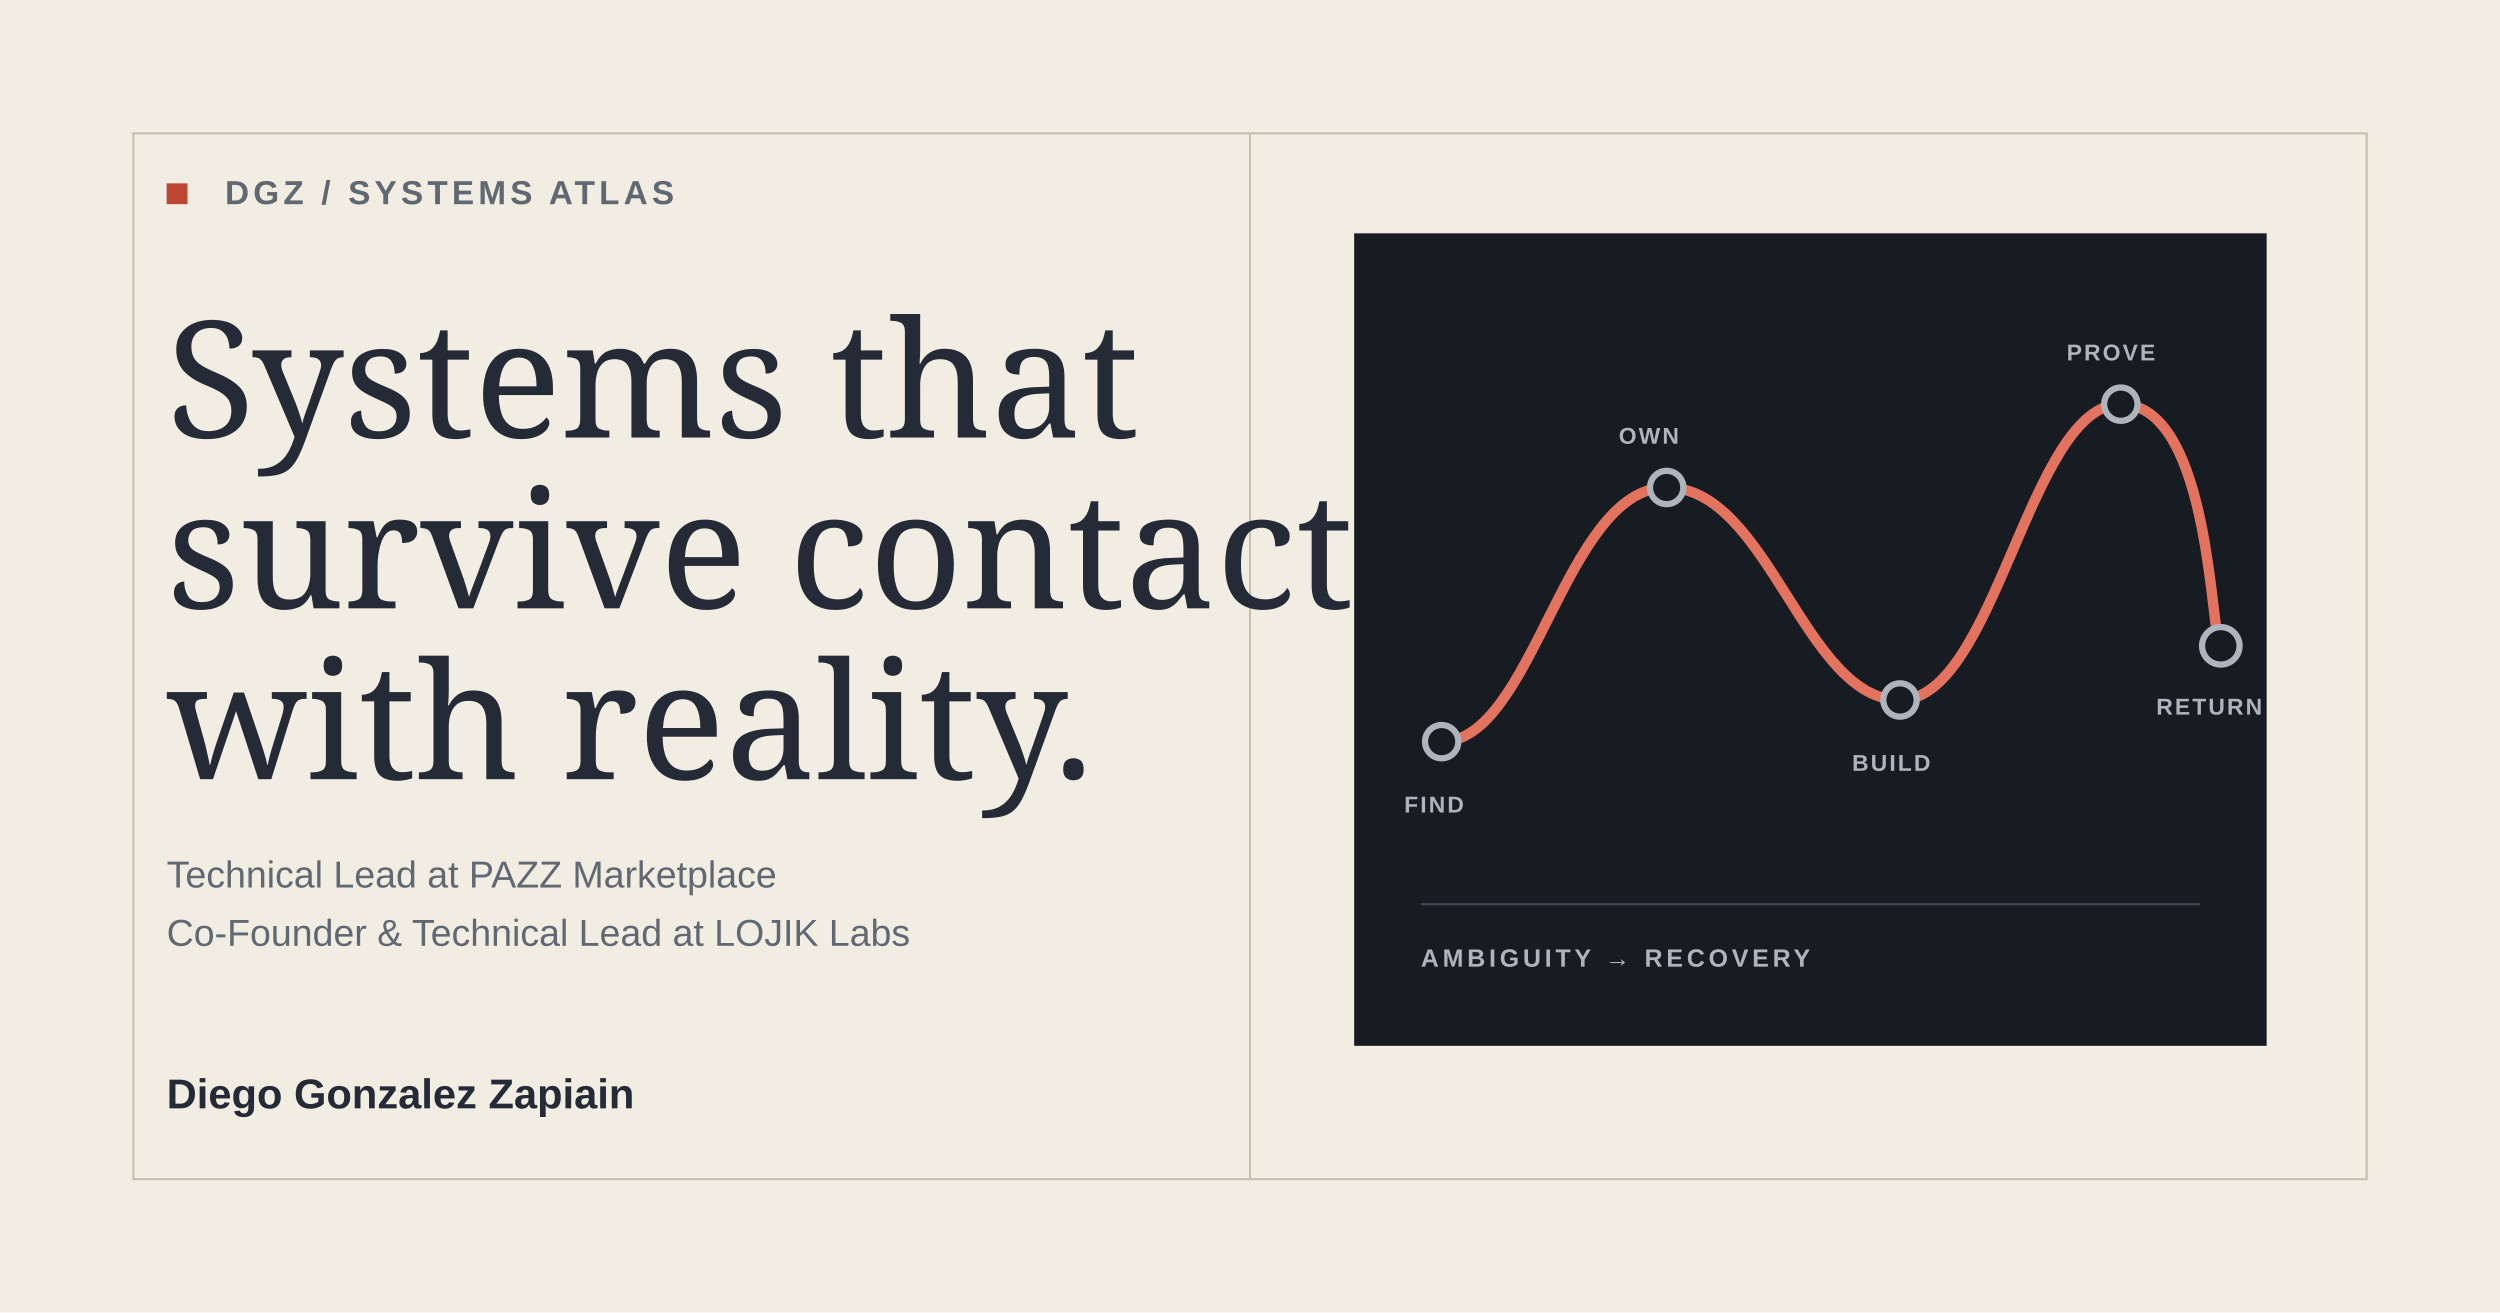
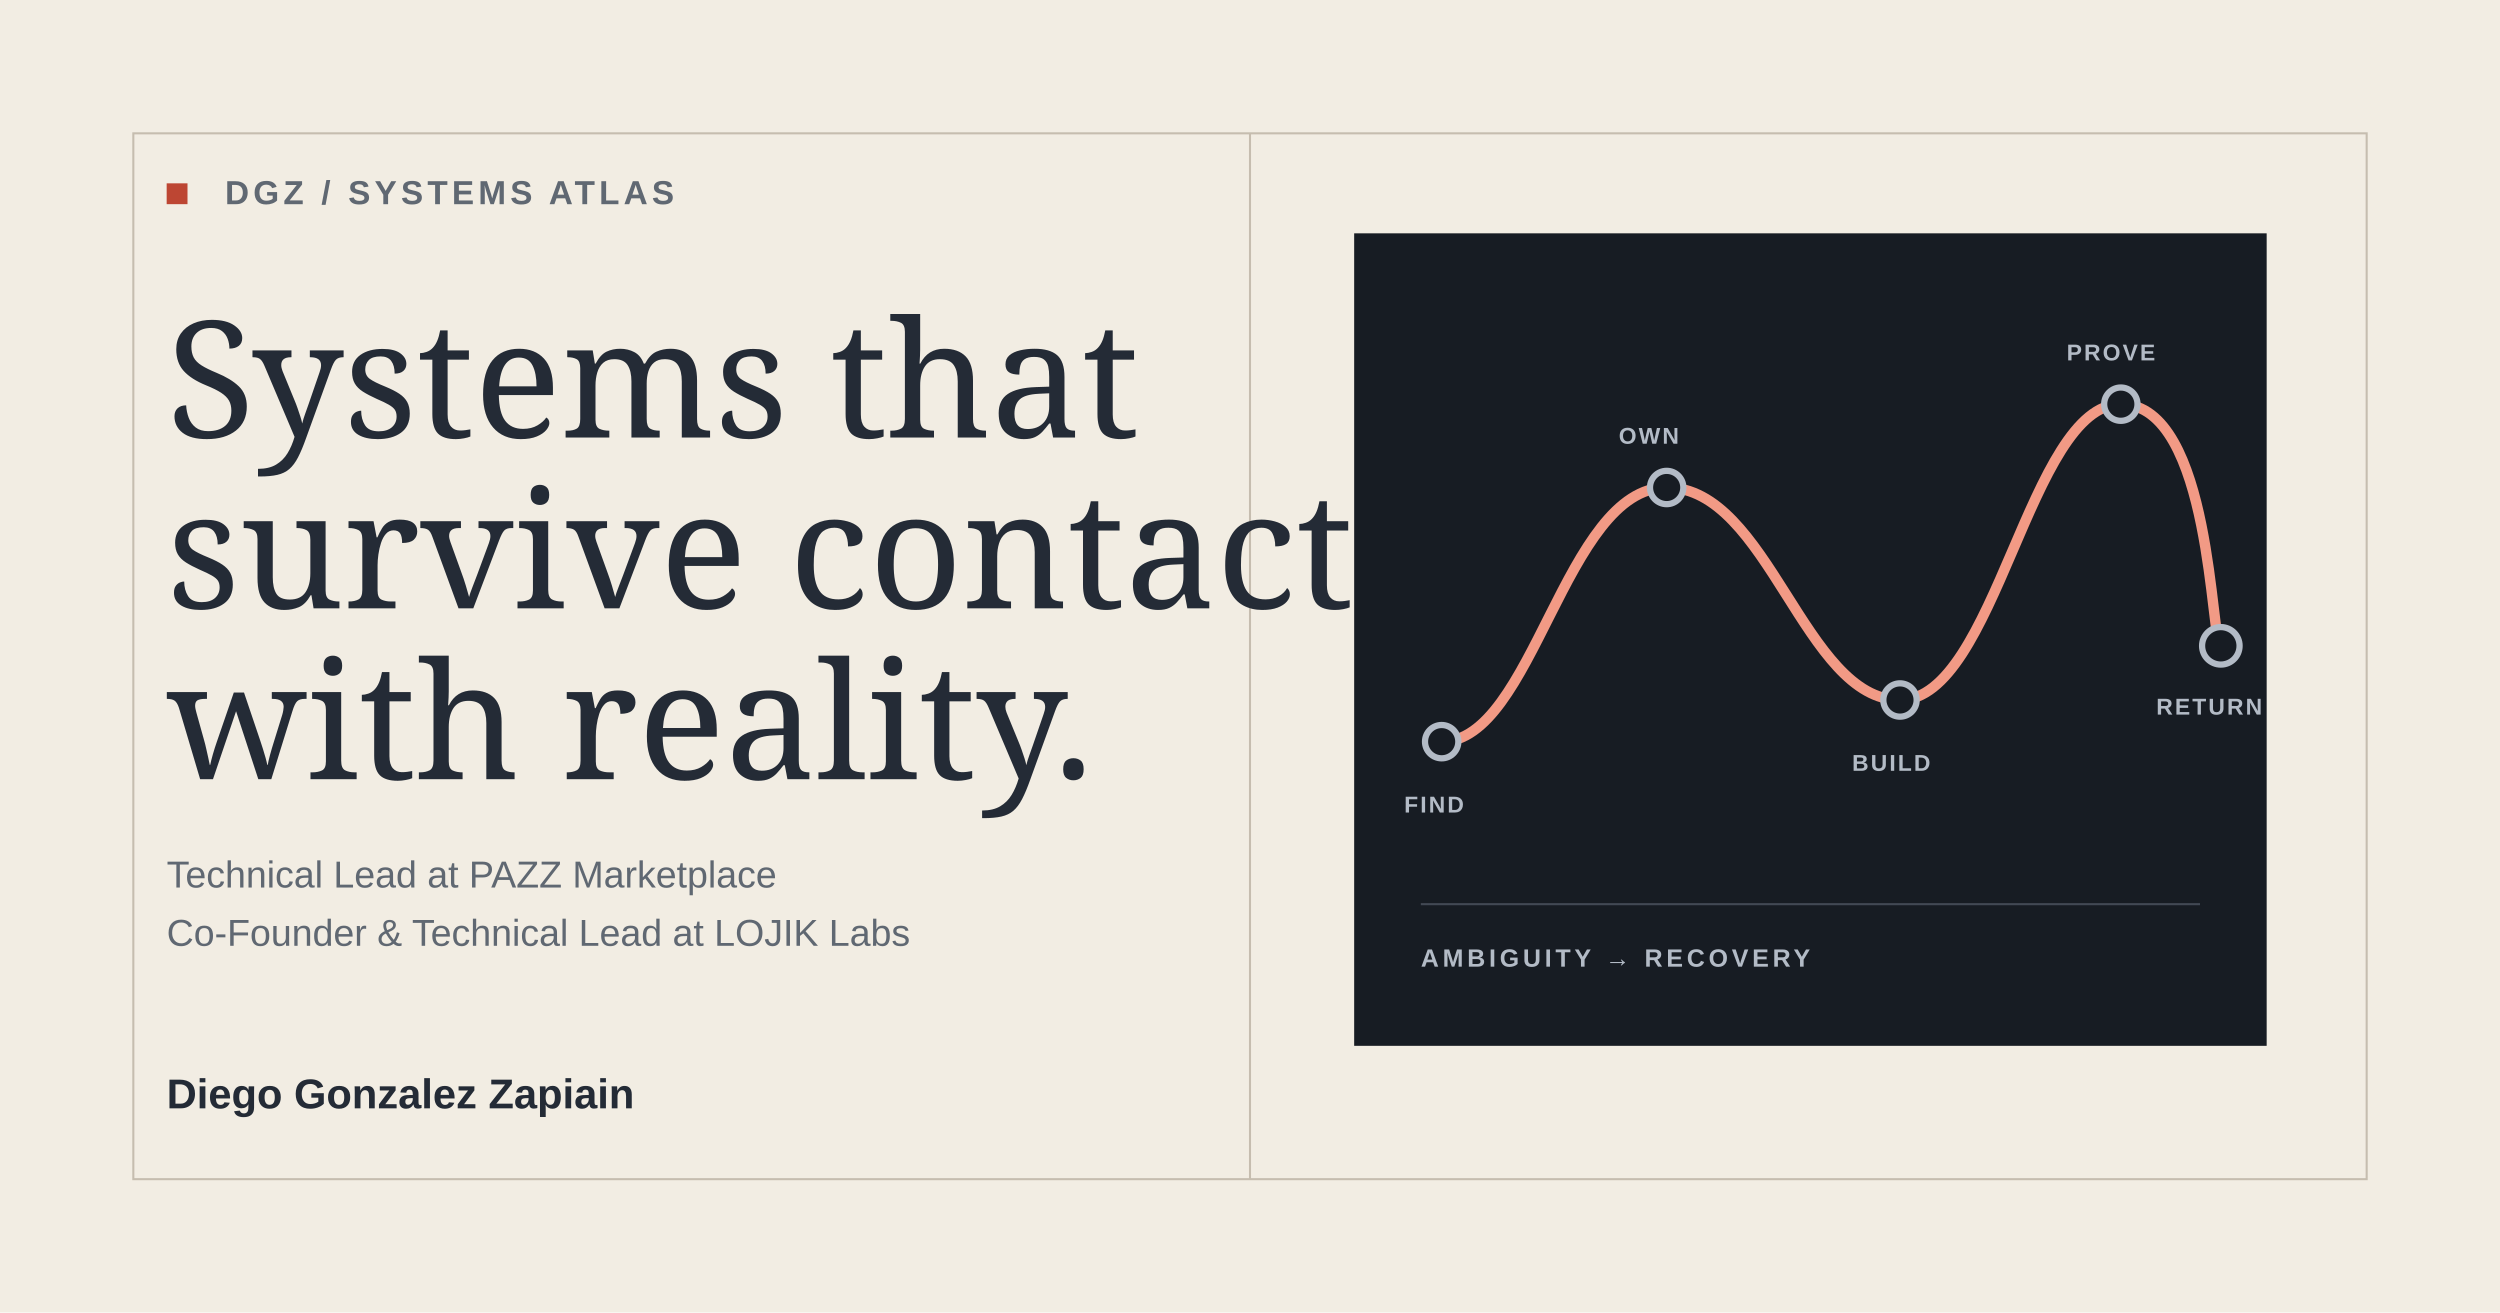
<svg xmlns="http://www.w3.org/2000/svg" viewBox="0 0 1200 630" role="img" aria-labelledby="title desc">
  <rect width="1200" height="630" fill="#f2ede3" />
  <path d="M64 64h1072v502H64zM600 64v502" fill="none" stroke="#c6bdaf" />
  <rect x="80" y="88" width="10" height="10" fill="#bd4633" />
  <text x="108" y="98" fill="#606872" font-family="Arial, sans-serif" font-size="16" font-weight="700" letter-spacing="2">DGZ / SYSTEMS ATLAS</text>
  <g fill="#242b36" font-family="Georgia, serif" font-size="78">
    <text x="80" y="210">Systems that</text>
    <text x="80" y="292">survive contact</text>
    <text x="80" y="374">with reality.</text>
  </g>
  <g fill="#606872" font-family="Arial, sans-serif" font-size="18">
    <text x="80" y="426">Technical Lead at PAZZ Marketplace</text>
    <text x="80" y="454">Co-Founder &amp; Technical Lead at LOJIK Labs</text>
  </g>
  <text x="80" y="532" fill="#242b36" font-family="Arial, sans-serif" font-size="20" font-weight="700">Diego Gonzalez Zapiain</text>
  <g transform="translate(650 112)">
    <rect width="438" height="390" fill="#171c23" />
    <path d="M42 244C86 244 101 122 150 122s66 102 112 102 62-142 106-142 43 116 48 116" fill="none" stroke="#424954" stroke-width="4" />
-     <path d="M42 244C86 244 101 122 150 122s66 102 112 102 62-142 106-142 43 116 48 116" fill="none" stroke="#e3725f" stroke-width="5" />
-     <g fill="#171c23" stroke="#aeb4bb" stroke-width="3">
+     <path d="M42 244C86 244 101 122 150 122s66 102 112 102 62-142 106-142 43 116 48 116" fill="none" stroke="#f29a85" stroke-width="5" />
+     <g fill="#171c23" stroke="#b3bbc6" stroke-width="3">
      <circle cx="42" cy="244" r="8" />
      <circle cx="150" cy="122" r="8" />
      <circle cx="262" cy="224" r="8" />
      <circle cx="368" cy="82" r="8" />
      <circle cx="416" cy="198" r="9" />
    </g>
-     <g fill="#aeb4bb" font-family="Arial, sans-serif" font-size="11" font-weight="700" letter-spacing="1">
+     <g fill="#b3bbc6" font-family="Arial, sans-serif" font-size="11" font-weight="700" letter-spacing="1">
      <text x="24" y="278">FIND</text>
      <text x="127" y="101">OWN</text>
      <text x="239" y="258">BUILD</text>
      <text x="342" y="61">PROVE</text>
      <text x="385" y="231">RETURN</text>
    </g>
    <path d="M32 322h374" stroke="#424954" />
-     <text x="32" y="352" fill="#aeb4bb" font-family="Arial, sans-serif" font-size="12" font-weight="700" letter-spacing="1.8">AMBIGUITY → RECOVERY</text>
+     <text x="32" y="352" fill="#b3bbc6" font-family="Arial, sans-serif" font-size="12" font-weight="700" letter-spacing="1.8">AMBIGUITY → RECOVERY</text>
  </g>
</svg>
